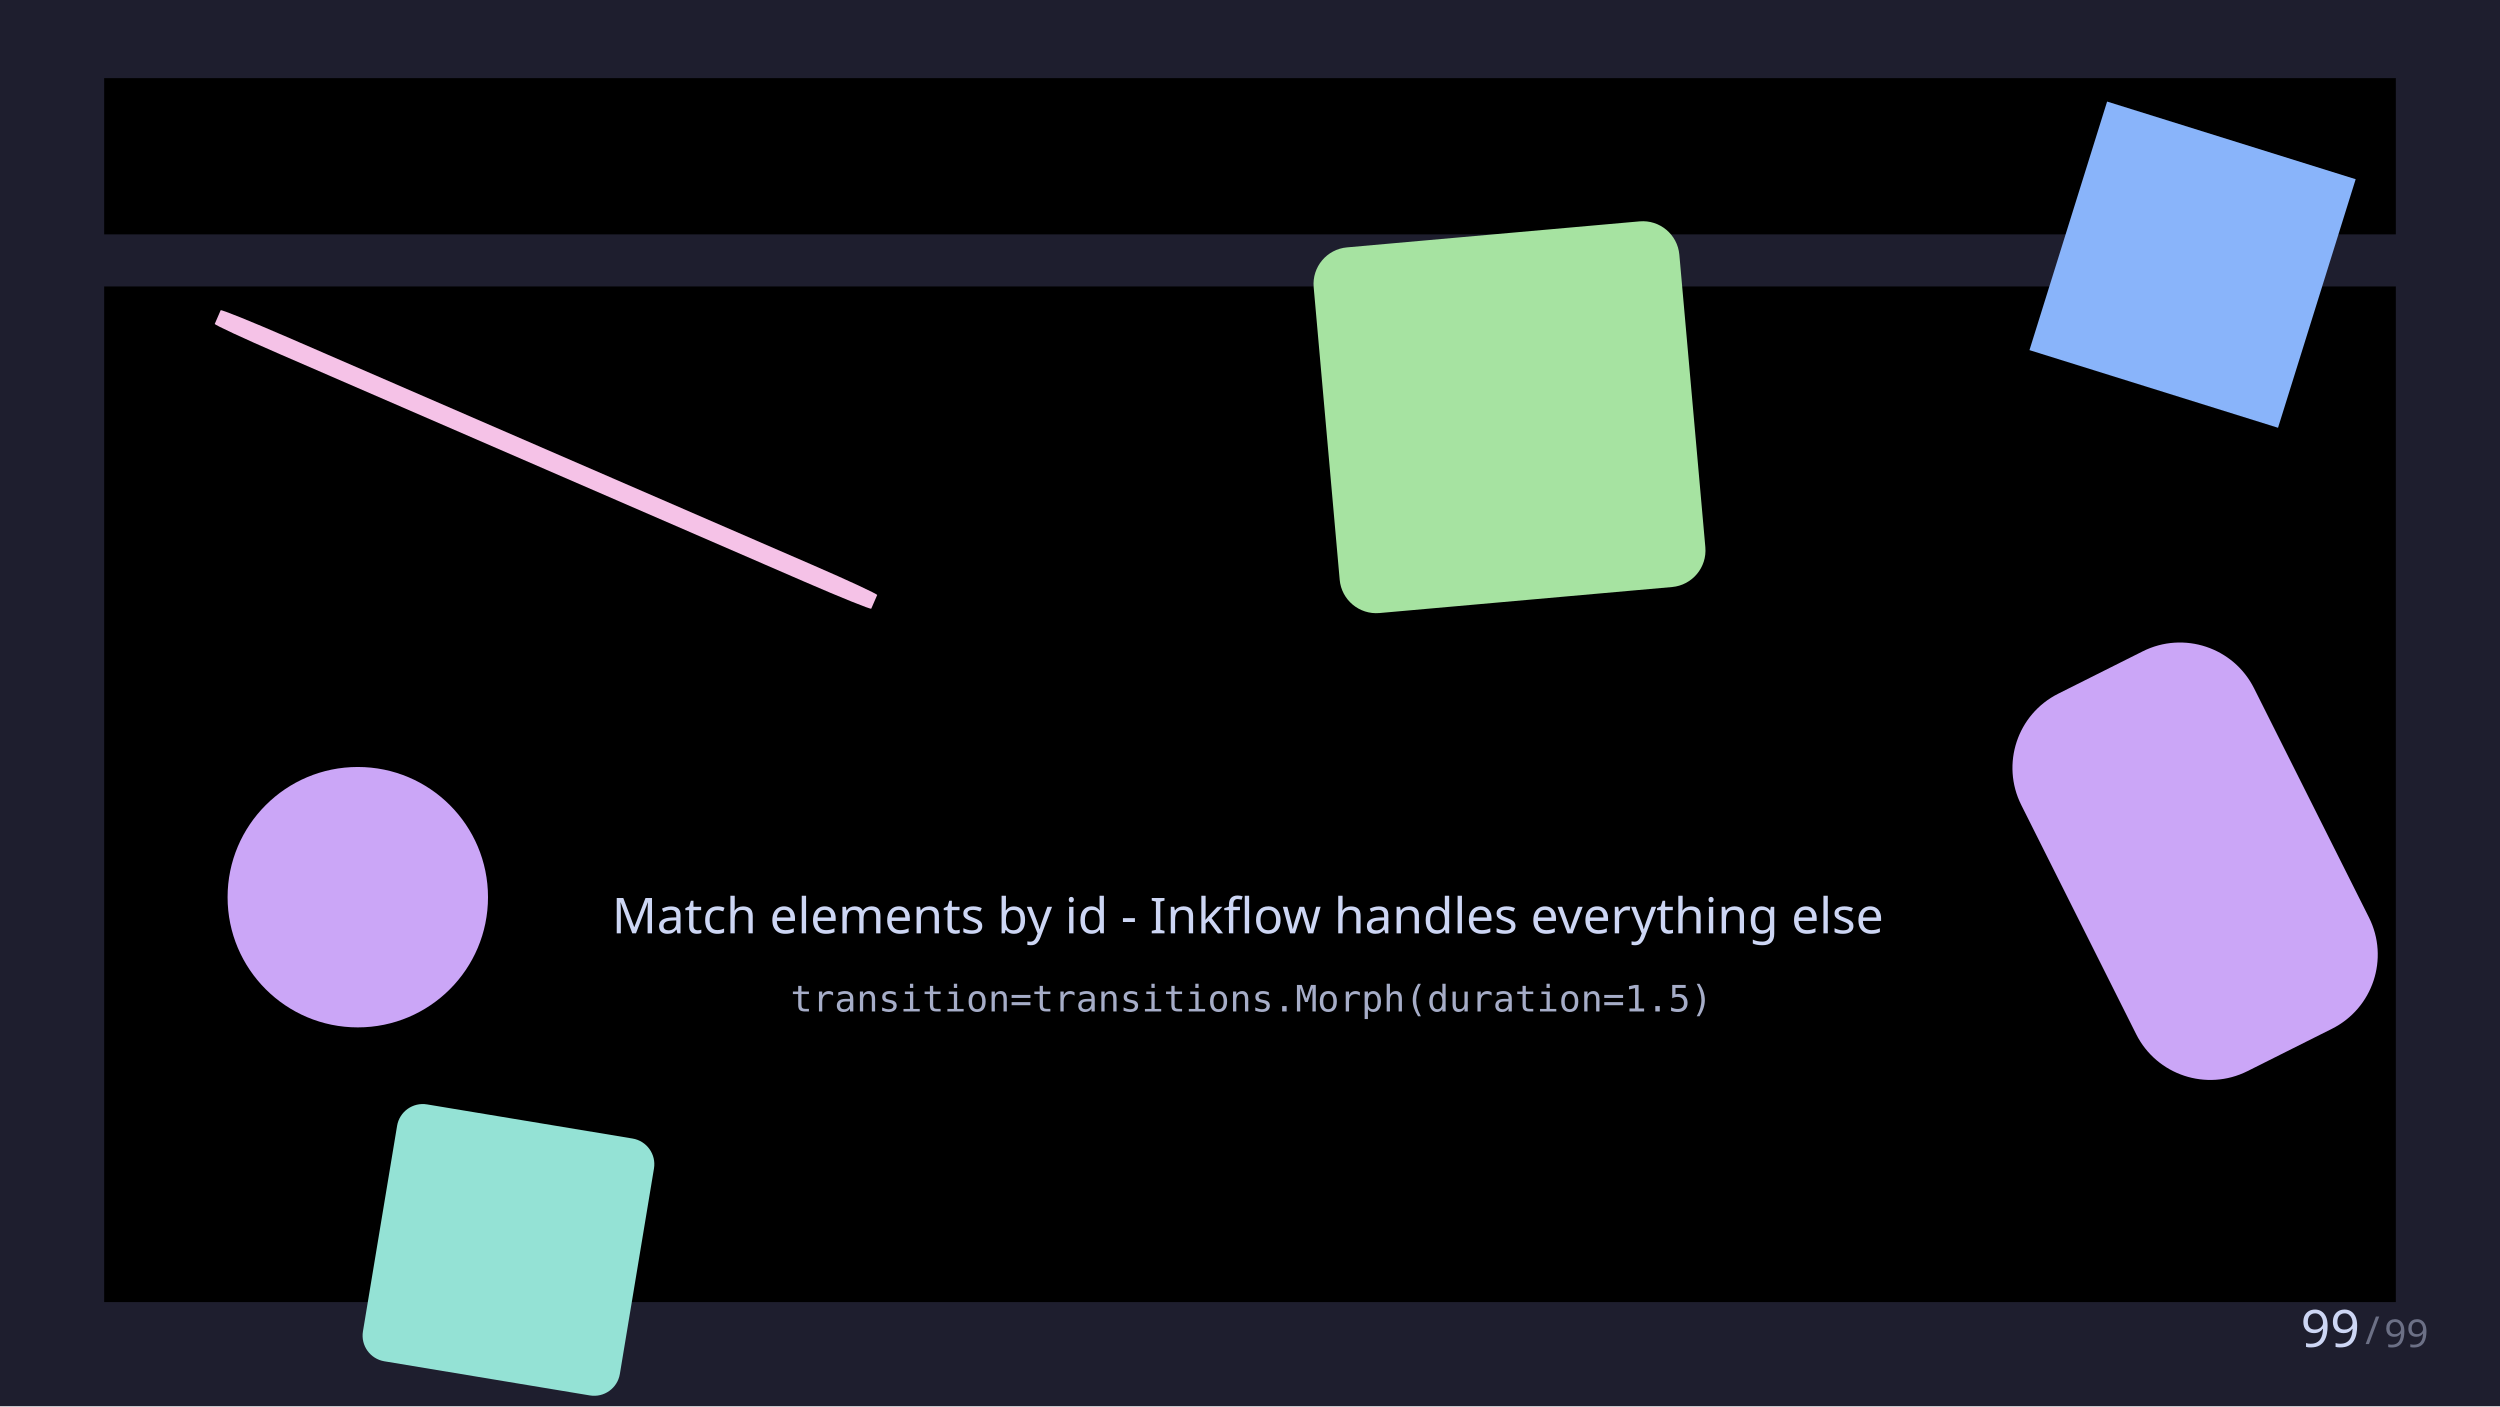
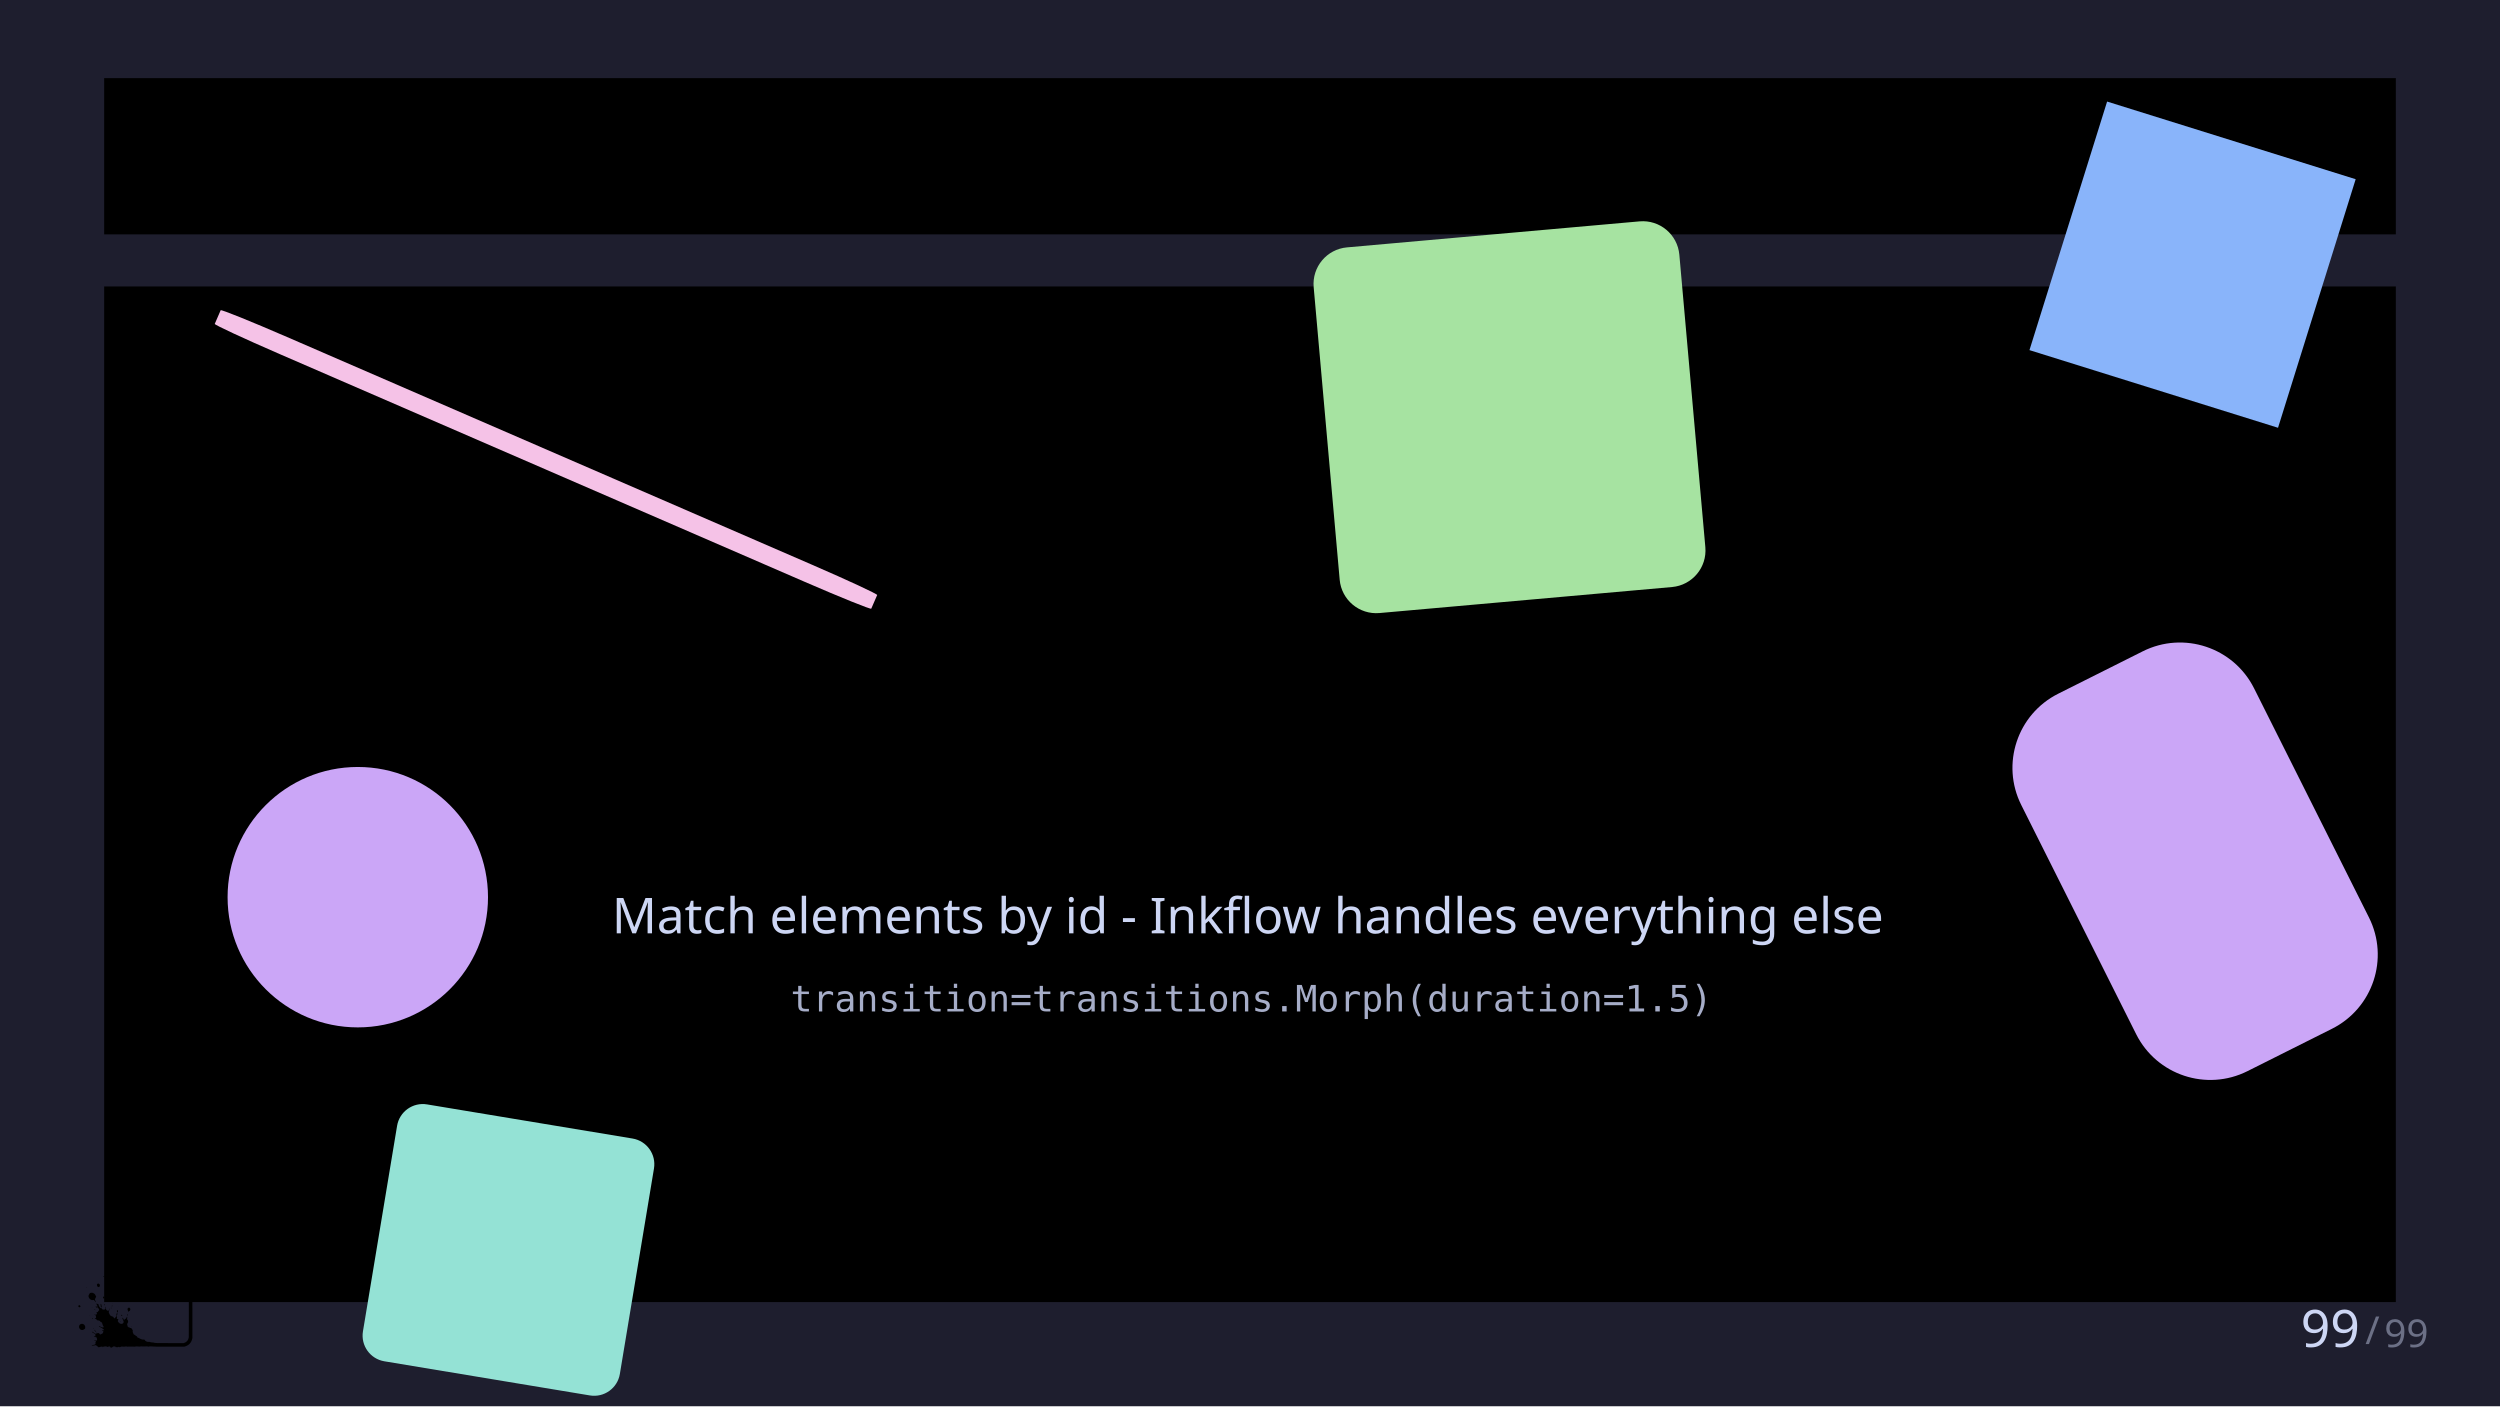
<svg xmlns="http://www.w3.org/2000/svg" xmlns:ns1="urn:inkflow" ns1:parent="local:content" viewBox="0 0 1920 1080" width="1920" height="1080" version="1.1" id="svg12">
-   <g ns1:layout-src="./base" ns1:layout-hash="d40175e7">
+   <g ns1:layout-src="./base" ns1:layout-hash="0e0184e9">
    <defs />
    <rect width="1920" height="1080" class="inkflow-fill-bg" />
  </g>
-   <g ns1:layout-src="builtin:numbered" ns1:layout-hash="2b667c1b">
+   <g ns1:layout-src="builtin:numbered" ns1:layout-hash="6a4a92fb">
    <defs />
    <text id="zone-slide-number" x="1812.359" y="1034.438" class="inkflow-fill-text-muted inkflow-fill-text inkflow-fill-code-text" text-anchor="end" font-size="39.664px" font-family="sans-serif" style="stroke-width: 1.417">99</text>
    <text id="zone-slide-total" x="1831.157" y="1034.58" class="inkflow-fill-text-muted inkflow-fill-grey" font-size="29.64px" font-family="sans-serif" style="stroke-width: 1.059">99</text>
    <text id="text1" x="1816.518" y="1032.25" class="inkflow-fill-text-muted inkflow-fill-grey" font-size="29.64px" font-family="sans-serif" style="stroke-width: 1.059">/</text>
  </g>
-   <g ns1:layout-src="local:content" ns1:layout-hash="ce9151cd">
+   <g ns1:layout-src="local:content" ns1:layout-hash="4d847c33">
    <defs />
    <rect id="zone-title" x="80" y="60" width="1760" height="120" />
    <rect id="zone-content" x="80" y="220" width="1760" height="780" />
  </g>
  <defs id="defs6">
    <style id="inkflow-preview">.inkflow-fill-bg { fill: #1e1e2e; }
.inkflow-stroke-bg { stroke: #1e1e2e; }
.inkflow-fill-surface { fill: #313244; }
.inkflow-stroke-surface { stroke: #313244; }
.inkflow-fill-border { fill: #585b70; }
.inkflow-stroke-border { stroke: #585b70; }
.inkflow-fill-text { fill: #cdd6f4; }
.inkflow-stroke-text { stroke: #cdd6f4; }
.inkflow-fill-text-muted { fill: #a6adc8; }
.inkflow-stroke-text-muted { stroke: #a6adc8; }
.inkflow-fill-accent { fill: #cba6f7; }
.inkflow-stroke-accent { stroke: #cba6f7; }
.inkflow-fill-accent-fg { fill: #11111b; }
.inkflow-stroke-accent-fg { stroke: #11111b; }
.inkflow-fill-code-bg { fill: #181825; }
.inkflow-stroke-code-bg { stroke: #181825; }
.inkflow-fill-code-text { fill: #cdd6f4; }
.inkflow-stroke-code-text { stroke: #cdd6f4; }
.inkflow-fill-red { fill: #f38ba8; }
.inkflow-stroke-red { stroke: #f38ba8; }
.inkflow-fill-orange { fill: #fab387; }
.inkflow-stroke-orange { stroke: #fab387; }
.inkflow-fill-yellow { fill: #f9e2af; }
.inkflow-stroke-yellow { stroke: #f9e2af; }
.inkflow-fill-green { fill: #a6e3a1; }
.inkflow-stroke-green { stroke: #a6e3a1; }
.inkflow-fill-teal { fill: #94e2d5; }
.inkflow-stroke-teal { stroke: #94e2d5; }
.inkflow-fill-blue { fill: #89b4fa; }
.inkflow-stroke-blue { stroke: #89b4fa; }
.inkflow-fill-purple { fill: #cba6f7; }
.inkflow-stroke-purple { stroke: #cba6f7; }
.inkflow-fill-pink { fill: #f5c2e7; }
.inkflow-stroke-pink { stroke: #f5c2e7; }
.inkflow-fill-grey { fill: #6c7086; }
.inkflow-stroke-grey { stroke: #6c7086; }</style>
  </defs>
  <g id="g7" transform="rotate(17.34739,1808.413,5031.321)" class="inkflow-fill-text inkflow-fill-code-text">
    <rect id="shape-fade" x="150" y="360" width="200" height="200" rx="0" class="inkflow-fill-blue inkflow-fill-text inkflow-fill-code-text" />
  </g>
  <g id="g8" transform="rotate(-26.628,1555.877,-1922.06)" class="inkflow-fill-accent inkflow-fill-purple">
    <rect id="shape-slide" x="414.15" y="283.526" width="200" height="324.271" rx="63.7" class="inkflow-fill-green inkflow-fill-accent inkflow-fill-purple" style="stroke-width: 1.273" />
  </g>
  <g id="g9" transform="matrix(1.404144,-0.1248408,0.1248408,1.404144,-52.32761,-222.8728)" class="inkflow-fill-green">
    <rect id="shape-zoom" x="722" y="360" width="200" height="200" rx="20" class="inkflow-fill-yellow inkflow-fill-green" />
  </g>
  <g id="g10" transform="matrix(2.521003,1.093592,-0.02840859,0.06548893,-2360.901,-888.9629)" class="inkflow-fill-blue">
    <rect id="shape-bounce" x="1008" y="360" width="200" height="200" rx="20" class="inkflow-fill-pink inkflow-fill-blue" />
  </g>
  <g id="g11" transform="rotate(9.430424,-2138.319,-5373.146)" class="inkflow-fill-orange">
    <rect id="shape-highlight" x="1294" y="360" width="200" height="200" rx="20" class="inkflow-fill-teal inkflow-fill-orange" />
  </g>
  <g id="g12" transform="translate(-1405.213,229.0393)" class="inkflow-fill-red">
    <rect id="shape-flicker" x="1580" y="360" width="200" height="200" rx="100" class="inkflow-fill-purple inkflow-fill-red" />
  </g>
  <text x="958.281" y="716.814" text-anchor="middle" font-family="sans-serif" font-size="38px" class="inkflow-fill-text" id="text13">Match elements by id - Inkflow handles everything else</text>
  <text x="961.151" y="776.814" text-anchor="middle" font-family="monospace" font-size="28px" class="inkflow-fill-text-muted" id="text14">transition=transitions.Morph(duration=1.5)</text>
+   <g ns1:overlay-src="footer" ns1:overlay-hash="f664c57d">
+     <defs />
+     <g class="inkflow-demo-logo-mark" transform="matrix(0.7161682,0,0,0.7161682,43.00572,966.5546)" id="demo-logo-mark">
+       <g transform="translate(-148.5314,-96.87841)">
+         <g transform="translate(3.746808,2.274717)">
+           <path style="fill-opacity:1;stroke-width:0.372" d="m 203.569,189.978 c -0.189,-0.105 -0.434,-0.191 -0.544,-0.191 h -0.201 l 0.036,-0.375 c 0.048,-0.499 -0.137,-0.658 -0.611,-0.527 -0.191,0.053 -0.516,0.076 -0.721,0.051 -0.281,-0.034 -0.516,0.028 -0.954,0.25 l -0.582,0.295 -0.288,-0.167 c -0.858,-0.497 -0.907,-0.511 -1.749,-0.51 -0.46,3.7e-4 -1.081,0.066 -1.379,0.146 -0.298,0.08 -0.665,0.146 -0.816,0.147 -0.211,7.4e-4 -0.323,0.085 -0.486,0.361 l -0.212,0.36 -0.154,-0.237 c -0.085,-0.13 -0.248,-0.334 -0.364,-0.452 l -0.211,-0.215 -0.528,0.14 c -0.29,0.077 -0.763,0.141 -1.052,0.142 -0.38,7.4e-4 -0.64,0.069 -0.943,0.247 -0.231,0.135 -0.629,0.274 -0.885,0.31 l -0.466,0.064 -0.363,-0.344 c -0.2,-0.189 -0.585,-0.494 -0.856,-0.677 -0.271,-0.184 -0.722,-0.545 -1.003,-0.803 -0.359,-0.33 -0.594,-0.469 -0.79,-0.469 -0.652,0 -1.99,0.215 -2.527,0.405 -0.97,0.345 -2.362,0.082 -1.633,-0.308 0.11,-0.059 0.542,-0.17 0.96,-0.247 1.612,-0.297 2.119,-0.44 2.452,-0.694 0.488,-0.373 0.58,-0.629 0.441,-1.232 -0.178,-0.773 -0.148,-0.949 0.23,-1.327 0.454,-0.454 0.444,-0.677 -0.043,-0.925 -0.213,-0.109 -0.415,-0.243 -0.45,-0.299 -0.098,-0.158 -0.75,-0.459 -1.154,-0.532 -0.201,-0.036 -0.392,-0.109 -0.424,-0.161 -0.109,-0.177 0.784,-0.093 1.233,0.115 0.244,0.113 0.731,0.227 1.083,0.254 l 0.64,0.048 0.285,-0.301 c 0.393,-0.415 0.465,-1.123 0.17,-1.687 -0.115,-0.221 -0.209,-0.579 -0.209,-0.797 0,-0.596 -0.287,-0.802 -1.542,-1.108 -0.79,-0.193 -1.118,-0.322 -1.329,-0.524 -0.404,-0.387 -0.365,-0.509 0.139,-0.431 0.23,0.036 0.515,0.117 0.634,0.181 0.118,0.064 0.329,0.117 0.468,0.117 0.29,0 0.329,-0.196 0.119,-0.599 -0.112,-0.214 -0.112,-0.284 6e-4,-0.437 0.173,-0.237 0.171,-0.773 -0.005,-1.11 -0.216,-0.416 -0.544,-0.671 -1.289,-1.004 -1.102,-0.492 -2.597,-1.555 -2.472,-1.757 0.089,-0.144 0.518,-0.151 0.605,-0.009 0.036,0.058 0.338,0.236 0.67,0.396 0.333,0.16 1.018,0.599 1.523,0.976 0.504,0.377 1.09,0.737 1.3,0.8 l 0.383,0.115 0.26,-0.17 c 0.143,-0.094 0.348,-0.369 0.456,-0.613 l 0.196,-0.443 -0.18,-0.214 c -0.099,-0.117 0.05,-0.003 0.332,0.254 l 0.513,0.468 h 0.408 c 0.224,0 0.531,-0.073 0.682,-0.162 0.151,-0.089 0.343,-0.136 0.425,-0.105 0.083,0.032 0.313,0.349 0.512,0.705 0.522,0.933 0.819,1.105 1.314,0.758 0.144,-0.101 0.423,-0.213 0.62,-0.249 0.197,-0.036 0.525,-0.197 0.727,-0.358 0.203,-0.161 0.446,-0.293 0.54,-0.293 0.221,0 0.353,-0.169 0.436,-0.557 0.036,-0.171 0.219,-0.525 0.405,-0.787 0.186,-0.262 0.339,-0.552 0.339,-0.644 0,-0.092 -0.166,-0.292 -0.368,-0.443 -0.367,-0.275 -0.784,-0.712 -0.951,-0.997 -0.063,-0.107 -0.025,-0.201 0.134,-0.33 0.333,-0.27 0.69,-0.22 1.175,0.166 0.335,0.266 0.463,0.319 0.566,0.233 0.303,-0.251 0.06,-0.973 -0.327,-0.973 -0.083,0 -0.469,-0.308 -0.858,-0.685 -0.389,-0.377 -0.86,-0.751 -1.048,-0.83 -0.188,-0.08 -0.495,-0.259 -0.683,-0.4 -0.188,-0.14 -0.52,-0.303 -0.738,-0.361 -0.349,-0.093 -0.611,-0.253 -1.45,-0.883 -0.159,-0.119 -0.192,-0.217 -0.141,-0.418 0.102,-0.408 0.36,-0.327 1.235,0.388 l 0.797,0.651 0.425,-0.064 c 0.341,-0.051 0.475,-0.025 0.677,0.135 0.608,0.478 1.47,0.498 1.679,0.038 0.173,-0.379 -0.052,-1.099 -0.457,-1.461 -0.182,-0.162 -0.362,-0.439 -0.4,-0.614 -0.038,-0.175 -0.111,-0.344 -0.161,-0.375 -0.05,-0.031 -0.091,-0.28 -0.091,-0.554 0,-0.413 -0.05,-0.556 -0.295,-0.835 -0.176,-0.201 -0.295,-0.446 -0.295,-0.61 0,-0.327 -0.098,-0.461 -0.73,-1 -0.395,-0.336 -0.543,-0.405 -0.803,-0.375 l -0.319,0.037 -0.056,-0.352 c -0.083,-0.519 -0.349,-0.749 -0.962,-0.829 -0.289,-0.038 -0.678,-0.158 -0.863,-0.267 -0.268,-0.157 -0.434,-0.185 -0.804,-0.134 -0.579,0.08 -0.818,-0.039 -1.07,-0.534 -0.106,-0.208 -0.331,-0.495 -0.5,-0.637 l -0.307,-0.259 h -0.788 c -0.561,0 -0.777,-0.033 -0.75,-0.116 0.045,-0.135 0.183,-0.218 0.686,-0.416 0.236,-0.093 0.455,-0.288 0.626,-0.559 l 0.263,-0.417 -0.069,-0.452 c -0.038,-0.249 -0.076,-0.723 -0.086,-1.053 -0.019,-0.7 -0.102,-0.826 -0.852,-1.299 -0.6,-0.379 -0.985,-0.701 -0.985,-0.825 0,-0.19 0.477,-0.057 0.94,0.262 0.274,0.189 0.635,0.37 0.801,0.404 l 0.303,0.061 0.504,-0.768 c 0.277,-0.423 0.504,-0.862 0.504,-0.977 0,-0.115 -0.155,-0.427 -0.345,-0.694 -0.407,-0.572 -0.445,-0.785 -0.123,-0.686 0.122,0.037 0.425,0.092 0.673,0.121 l 0.452,0.053 0.213,-0.27 c 0.117,-0.149 0.213,-0.363 0.213,-0.475 0,-0.124 0.238,-0.426 0.605,-0.767 l 0.605,-0.562 -0.056,-0.622 c -0.045,-0.5 -0.104,-0.661 -0.297,-0.82 -0.132,-0.109 -0.298,-0.309 -0.368,-0.445 -0.571,-1.105 -1.749,-1.704 -1.938,-0.984 -0.065,0.247 -0.136,0.246 -0.451,-0.002 -0.402,-0.316 -0.678,-0.831 -0.603,-1.127 0.052,-0.207 0.105,-0.244 0.274,-0.191 0.116,0.036 0.338,0.173 0.495,0.304 0.385,0.322 0.929,0.286 1.131,-0.075 0.194,-0.347 0.09,-0.68 -0.382,-1.225 -0.216,-0.25 -0.393,-0.529 -0.393,-0.621 -3e-5,-0.091 -0.091,-0.406 -0.202,-0.698 -0.128,-0.337 -0.168,-0.566 -0.108,-0.625 0.158,-0.158 0.705,0.027 0.974,0.329 0.196,0.22 0.34,0.286 0.625,0.286 0.492,0 0.68,0.205 0.68,0.744 0,0.579 0.263,1.24 0.822,2.069 1.006,1.491 1.126,1.597 1.598,1.418 0.414,-0.157 0.521,-0.114 0.729,0.293 0.109,0.214 0.471,0.609 0.804,0.879 l 0.606,0.49 0.995,-0.022 c 0.556,-0.013 1.092,-0.075 1.215,-0.143 0.142,-0.078 0.274,-0.308 0.374,-0.652 l 0.154,-0.531 -0.152,-0.365 c -0.169,-0.405 -0.21,-1.621 -0.054,-1.621 0.054,0 0.099,0.095 0.099,0.21 0,0.115 0.083,0.348 0.185,0.517 0.102,0.169 0.214,0.551 0.25,0.849 0.175,1.443 0.467,1.964 1.472,2.63 0.923,0.611 1.679,0.515 1.898,-0.242 0.127,-0.438 0.691,-1.305 0.85,-1.305 0.051,0 0.068,0.055 0.039,0.123 -0.029,0.068 -0.251,0.633 -0.492,1.255 -0.61,1.574 -0.662,2.1 -0.275,2.757 0.195,0.331 0.489,1.054 0.553,1.36 0.037,0.179 0.214,0.472 0.392,0.65 0.178,0.178 0.353,0.416 0.389,0.528 0.129,0.408 0.446,0.694 0.841,0.761 0.215,0.036 0.553,0.195 0.752,0.353 0.277,0.22 0.464,0.287 0.798,0.287 0.583,0 0.796,0.132 1.007,0.622 0.246,0.572 0.958,1.445 1.178,1.445 0.106,0 0.295,-0.175 0.452,-0.418 0.149,-0.23 0.481,-0.618 0.738,-0.862 0.347,-0.329 0.486,-0.545 0.539,-0.837 0.039,-0.217 0.136,-0.466 0.215,-0.554 0.105,-0.117 0.149,-0.453 0.164,-1.226 l 0.02,-1.065 0.218,-0.218 c 0.12,-0.12 0.245,-0.328 0.279,-0.462 0.045,-0.18 0.11,-0.23 0.25,-0.194 l 0.189,0.049 -0.001,0.752 -0.001,0.752 -0.403,0.738 -0.403,0.738 0.226,0.9 0.226,0.9 -0.124,0.674 -0.124,0.674 0.222,0.18 c 0.17,0.138 0.361,0.174 0.819,0.155 l 0.597,-0.025 0.031,0.21 c 0.017,0.115 -0.105,0.519 -0.271,0.897 -0.391,0.891 -0.392,1.268 -0.006,1.639 0.162,0.156 0.295,0.353 0.295,0.44 0,0.285 0.297,0.587 0.693,0.705 0.292,0.087 0.391,0.169 0.392,0.323 0.002,0.236 0.683,0.846 0.945,0.846 0.095,0 0.314,-0.051 0.487,-0.114 l 0.315,-0.114 0.323,0.23 0.323,0.23 0.288,-0.165 c 0.158,-0.091 0.358,-0.165 0.444,-0.165 0.086,0 0.339,-0.107 0.563,-0.239 0.525,-0.308 0.939,-1.038 0.939,-1.658 0,-0.519 -0.242,-1.266 -0.447,-1.381 -0.094,-0.052 -0.144,-0.238 -0.144,-0.53 v -0.45 l -0.343,-0.314 -0.343,-0.314 -0.049,-0.807 c -0.04,-0.657 -0.022,-0.807 0.093,-0.807 0.201,0 0.798,0.817 0.995,1.361 0.297,0.819 0.619,1.495 0.713,1.495 0.05,0 0.119,-0.137 0.152,-0.304 0.1,-0.499 0.415,-0.838 0.997,-1.074 0.401,-0.163 0.648,-0.351 0.937,-0.714 0.216,-0.271 0.393,-0.535 0.393,-0.585 0,-0.051 0.112,-0.336 0.248,-0.634 0.283,-0.619 0.525,-0.678 0.672,-0.164 0.067,0.234 0.035,0.529 -0.128,1.167 -0.123,0.483 -0.19,0.961 -0.155,1.102 0.068,0.272 0.418,0.783 0.872,1.275 0.24,0.26 0.279,0.368 0.227,0.629 -0.035,0.173 -0.015,0.493 0.043,0.71 l 0.106,0.395 -0.193,0.261 c -0.294,0.398 -0.709,1.256 -0.709,1.467 0,0.103 -0.067,0.243 -0.148,0.311 -0.196,0.162 -0.187,0.288 0.06,0.853 0.127,0.29 0.203,0.658 0.195,0.942 -0.007,0.256 0.039,0.567 0.103,0.689 0.064,0.123 0.145,0.289 0.181,0.371 0.036,0.081 0.2,0.214 0.366,0.295 0.165,0.081 0.34,0.236 0.387,0.345 0.065,0.147 0.211,0.209 0.579,0.247 0.366,0.037 0.599,0.135 0.908,0.383 l 0.415,0.333 0.455,-0.062 0.455,-0.062 0.539,0.566 c 0.317,0.332 0.702,0.891 0.935,1.353 l 0.395,0.788 -0.054,0.832 -0.054,0.832 0.346,0.767 c 0.19,0.422 0.412,0.987 0.492,1.257 0.153,0.516 0.431,0.793 0.796,0.793 0.122,0 0.468,0.218 0.781,0.492 0.309,0.271 0.614,0.492 0.677,0.492 0.063,0 0.238,0.129 0.389,0.287 0.151,0.158 0.392,0.316 0.535,0.351 0.44,0.108 0.676,0.32 0.741,0.664 0.086,0.459 0.293,0.72 0.814,1.026 0.323,0.189 0.57,0.259 0.879,0.247 0.359,-0.014 0.456,0.024 0.59,0.229 0.24,0.366 0.652,0.58 2.011,1.042 l 1.231,0.418 0.923,-0.006 c 1.105,-0.007 1.72,0.199 1.896,0.638 0.06,0.151 0.15,0.363 0.2,0.471 0.093,0.204 1.187,0.917 1.707,1.113 0.78,0.294 1.656,0.42 2.16,0.311 l 0.498,-0.108 0.884,0.303 c 0.899,0.308 2.858,0.57 3.527,0.472 0.194,-0.029 0.465,0.037 0.753,0.181 0.875,0.439 2.122,0.473 17.484,0.479 l 14.179,0.005 0.64,-0.181 c 2.758,-0.779 4.717,-3.139 5.027,-6.057 0.067,-0.63 0.09,-9.087 0.07,-25.123 l -0.031,-24.173 -0.177,-0.591 c -0.725,-2.421 -2.422,-4.112 -4.866,-4.851 l -0.565,-0.171 -33.675,-0.028 c -24.105,-0.02 -33.912,0.003 -34.508,0.08 -2.34,0.305 -4.216,1.629 -5.228,3.69 -0.671,1.366 -0.707,1.604 -0.758,5.071 l -0.046,3.102 -0.184,0.36 c -0.634,1.242 -2.429,1.297 -3.25,0.1 l -0.237,-0.346 -0.03,-3.06 c -0.034,-3.399 0.033,-4.154 0.486,-5.521 1.311,-3.951 4.686,-6.722 8.8,-7.227 1.177,-0.144 67.306,-0.152 68.68,-0.008 4.075,0.427 7.556,3.237 8.842,7.136 0.596,1.807 0.562,0.146 0.562,27.324 v 24.961 l -0.18,0.817 c -0.444,2.02 -1.208,3.581 -2.495,5.097 -1.136,1.339 -3.288,2.65 -5.202,3.17 l -0.985,0.267 -14.228,-7.5e-4 c -15.013,-0.001 -19.266,-0.051 -19.724,-0.232 -0.435,-0.172 -3.852,-0.147 -3.998,0.029 -0.204,0.246 -0.558,0.263 -1.042,0.049 l -0.464,-0.205 -1.393,0.056 c -0.766,0.031 -1.459,0.06 -1.54,0.066 -0.081,0.006 -0.281,0.012 -0.443,0.014 -0.162,0.002 -0.561,0.006 -0.886,0.01 -0.325,0.004 -1.078,-0.029 -1.674,-0.073 -0.901,-0.066 -1.164,-0.052 -1.563,0.084 -0.283,0.097 -0.566,0.134 -0.689,0.091 -0.115,-0.04 -0.786,-0.08 -1.49,-0.089 -0.704,-0.009 -1.494,-0.051 -1.756,-0.092 -0.332,-0.052 -0.727,-0.022 -1.31,0.1 l -0.834,0.175 -1.644,-0.077 c -1.951,-0.091 -3.185,-0.091 -5.214,0.002 l -1.502,0.069 -0.257,-0.168 c -0.214,-0.14 -0.324,-0.151 -0.664,-0.063 -1.156,0.298 -3.467,0.35 -4.346,0.097 -0.349,-0.101 -0.97,0.074 -1.889,0.531 l -0.609,0.303 -0.355,-0.311 c -0.195,-0.171 -0.413,-0.311 -0.485,-0.311 -0.072,0 -0.301,0.136 -0.51,0.301 -0.262,0.208 -0.441,0.282 -0.58,0.24 -0.429,-0.132 -1.009,-0.163 -1.481,-0.079 -0.668,0.119 -0.771,0.082 -1.021,-0.362 -0.249,-0.442 -0.464,-0.542 -0.854,-0.394 -0.167,0.064 -0.542,0.079 -0.949,0.039 l -0.672,-0.066 -0.467,0.467 c -0.441,0.441 -1.208,0.846 -1.58,0.833 -0.093,-0.003 -0.323,-0.092 -0.512,-0.197 z m -15.8,-16.388 c -0.214,-0.131 -0.487,-0.402 -0.608,-0.601 -0.12,-0.199 -0.445,-0.592 -0.723,-0.873 -0.539,-0.546 -0.709,-1.046 -0.378,-1.115 0.182,-0.038 1.206,1.258 1.574,1.991 0.11,0.22 0.292,0.499 0.404,0.621 0.255,0.278 0.216,0.274 -0.269,-0.024 z m 5.361,-0.45 c 0,-0.057 0.044,-0.077 0.099,-0.043 0.054,0.034 0.099,0.08 0.099,0.104 0,0.024 -0.044,0.043 -0.099,0.043 -0.054,0 -0.099,-0.047 -0.099,-0.104 z m -21.17,-2.006 c -0.679,-0.188 -0.992,-0.384 -1.537,-0.96 -1.306,-1.381 -1.292,-3.503 0.032,-4.757 0.515,-0.488 1.451,-0.836 2.243,-0.834 0.522,0.001 1.609,0.392 2.075,0.747 0.542,0.413 1.066,1.283 1.265,2.1 l 0.17,0.7 -0.163,0.491 c -0.107,0.321 -0.141,0.623 -0.099,0.872 l 0.064,0.38 -0.277,0.098 c -0.153,0.054 -0.497,0.28 -0.765,0.502 -0.848,0.703 -1.97,0.95 -3.008,0.662 z m 12.857,-1.393 c -0.085,-0.085 -0.155,-0.218 -0.155,-0.295 0,-0.204 0.334,-0.173 0.536,0.05 0.301,0.332 -0.061,0.565 -0.381,0.245 z m 40.632,-2.423 c 0.07,-0.209 0.355,-0.334 0.478,-0.21 0.062,0.062 0.083,0.16 0.046,0.219 -0.091,0.147 -0.574,0.139 -0.525,-0.009 z m -1.795,-0.672 c 0,-0.054 0.044,-0.099 0.099,-0.099 0.054,0 0.099,0.044 0.099,0.099 0,0.054 -0.044,0.099 -0.099,0.099 -0.054,0 -0.099,-0.044 -0.099,-0.099 z m -9.63,-4.254 c -0.17,-0.17 -0.149,-0.571 0.029,-0.571 0.081,0 0.148,0.011 0.148,0.025 0,0.014 0.041,0.169 0.092,0.345 0.098,0.34 -0.033,0.438 -0.269,0.201 z m -30.046,-3.14 c -0.38,-0.204 -0.541,-0.426 -0.46,-0.637 0.082,-0.213 0.33,-0.172 0.707,0.116 0.218,0.166 0.338,0.341 0.338,0.492 0,0.273 -0.119,0.279 -0.585,0.029 z m -2.992,-3.011 c -0.036,-0.036 -0.066,-0.125 -0.066,-0.197 0,-0.202 0.275,-0.156 0.394,0.066 0.088,0.164 0.075,0.197 -0.079,0.197 -0.101,0 -0.214,-0.03 -0.25,-0.066 z m 34.223,-2.5e-4 c -0.172,-0.069 -0.416,-0.565 -0.416,-0.845 0,-0.295 0.173,-0.468 0.468,-0.468 0.333,0 0.67,0.755 0.502,1.125 -0.11,0.242 -0.278,0.299 -0.554,0.188 z m 5.915,-0.492 c -0.099,-0.258 0.145,-1.236 0.363,-1.453 0.154,-0.154 0.222,-0.171 0.316,-0.077 0.094,0.094 0.094,0.216 0.001,0.564 -0.065,0.244 -0.119,0.529 -0.119,0.632 0,0.198 -0.243,0.498 -0.404,0.498 -0.052,0 -0.123,-0.074 -0.158,-0.164 z m -16.81,-0.492 c -0.035,-0.09 -0.017,-0.21 0.039,-0.266 0.07,-0.07 0.102,-0.019 0.102,0.164 0,0.304 -0.049,0.339 -0.14,0.102 z m 2.356,-2.199 c -0.034,-0.054 -0.014,-0.099 0.043,-0.099 0.057,0 0.104,0.044 0.104,0.099 0,0.054 -0.02,0.099 -0.043,0.099 -0.024,0 -0.071,-0.044 -0.104,-0.099 z m 3.657,-0.594 c 0.038,-0.299 0.004,-0.571 -0.102,-0.824 -0.227,-0.544 -0.208,-1.289 0.039,-1.536 0.444,-0.444 0.844,-0.051 0.96,0.944 l 0.047,0.403 -0.293,0.336 c -0.161,0.185 -0.386,0.513 -0.5,0.73 l -0.207,0.394 z m 11.835,-1.109 c -0.029,-0.449 -0.104,-0.71 -0.272,-0.947 -0.128,-0.18 -0.25,-0.488 -0.271,-0.685 -0.021,-0.197 -0.064,-0.524 -0.095,-0.727 -0.079,-0.519 0.005,-0.76 0.408,-1.174 0.431,-0.442 1.154,-0.719 1.464,-0.56 0.445,0.228 0.858,0.726 1.001,1.207 0.204,0.686 0.186,0.859 -0.162,1.543 l -0.307,0.604 -0.522,0.231 c -0.378,0.167 -0.607,0.354 -0.83,0.679 -0.169,0.246 -0.323,0.448 -0.341,0.448 -0.018,0 -0.051,-0.279 -0.072,-0.62 z m -35.044,-1.308 c -0.071,-0.086 -0.342,-0.263 -0.603,-0.396 -0.281,-0.142 -0.474,-0.307 -0.474,-0.404 0,-0.09 -0.1,-0.272 -0.222,-0.404 l -0.222,-0.24 0.517,0.316 c 0.284,0.174 0.517,0.348 0.517,0.388 0,0.04 0.159,0.258 0.352,0.484 0.194,0.226 0.332,0.412 0.307,0.412 -0.025,0 -0.103,-0.07 -0.174,-0.155 z m 15.312,-1.888 c 0.109,-0.614 0.159,-0.714 0.357,-0.714 0.105,0 0.19,0.024 0.19,0.052 0,0.106 -0.497,1.031 -0.554,1.031 -0.032,0 -0.029,-0.166 0.007,-0.369 z m 2.06,-0.186 c 0.034,-0.251 0.067,-0.639 0.072,-0.862 l 0.01,-0.405 0.141,0.64 c 0.144,0.655 0.076,1.083 -0.172,1.083 -0.079,0 -0.095,-0.14 -0.051,-0.457 z m -21.279,-1.291 c -0.264,-0.257 -0.345,-0.349 -0.179,-0.203 0.166,0.146 0.423,0.311 0.572,0.367 0.149,0.056 0.271,0.147 0.271,0.203 0,0.199 -0.191,0.093 -0.664,-0.367 z m 9.926,0.197 c -0.285,-0.624 -0.415,-1.16 -0.385,-1.588 0.018,-0.25 -0.03,-0.604 -0.106,-0.785 -0.11,-0.262 -0.115,-0.395 -0.024,-0.647 0.063,-0.174 0.115,-0.413 0.115,-0.531 0,-0.148 0.06,-0.215 0.194,-0.215 0.152,0 0.23,0.124 0.359,0.566 0.091,0.311 0.161,0.689 0.157,0.839 -0.004,0.15 0.084,0.479 0.195,0.731 0.163,0.368 0.191,0.573 0.141,1.046 -0.089,0.853 -0.396,1.13 -0.646,0.584 z m -23.754,-0.151 c -0.368,-0.305 -0.869,-0.955 -0.869,-1.129 0,-0.146 0.543,-0.701 0.962,-0.982 l 0.223,-0.15 0.409,0.283 c 0.666,0.461 0.966,0.81 0.966,1.124 0,0.156 -0.055,0.328 -0.123,0.383 -0.068,0.054 -0.284,0.233 -0.481,0.398 -0.422,0.352 -0.726,0.373 -1.088,0.074 z m 35.292,-1.153 0.025,-0.64 h 0.246 c 0.204,0 0.251,0.053 0.276,0.312 0.023,0.237 -0.043,0.391 -0.271,0.64 l -0.302,0.328 z m 7.459,0.246 c 0,-0.081 0.067,-0.148 0.148,-0.148 0.081,0 0.148,0.067 0.148,0.148 0,0.081 -0.067,0.148 -0.148,0.148 -0.081,0 -0.148,-0.067 -0.148,-0.148 z m -15.174,-1.304 c -0.244,-0.57 -0.298,-1.208 -0.109,-1.281 0.234,-0.09 0.443,0.241 0.525,0.832 0.137,0.989 -0.083,1.227 -0.417,0.449 z m 8.38,-1.146 c 0,-0.075 0.067,-0.191 0.148,-0.258 l 0.148,-0.123 v 0.258 c 0,0.164 -0.054,0.258 -0.148,0.258 -0.081,0 -0.148,-0.061 -0.148,-0.136 z m -8.665,-1.292 c 0,-0.081 0.044,-0.148 0.099,-0.148 0.054,0 0.099,0.067 0.099,0.148 0,0.081 -0.044,0.148 -0.099,0.148 -0.054,0 -0.099,-0.067 -0.099,-0.148 z m -9.446,-0.896 c -0.168,-0.141 -0.502,-0.561 -0.742,-0.931 -0.252,-0.389 -0.605,-0.786 -0.835,-0.938 l -0.399,-0.264 -1.009,0.066 -1.009,0.066 -0.591,-0.296 c -0.325,-0.163 -0.64,-0.297 -0.7,-0.299 -0.166,-0.005 -1.005,-0.773 -1.429,-1.31 -0.208,-0.263 -0.425,-0.663 -0.484,-0.89 -0.059,-0.227 -0.197,-0.636 -0.308,-0.91 -0.222,-0.55 -0.217,-0.588 0.263,-1.866 0.174,-0.462 0.385,-0.811 0.641,-1.058 0.241,-0.232 0.407,-0.497 0.447,-0.714 l 0.065,-0.345 h 0.469 c 0.258,0 0.787,-0.072 1.175,-0.159 l 0.705,-0.159 0.562,0.247 c 0.309,0.136 0.717,0.298 0.907,0.36 0.635,0.207 1.508,0.91 1.672,1.345 0.082,0.218 0.293,0.612 0.469,0.875 0.176,0.264 0.32,0.535 0.32,0.603 0,0.068 0.114,0.259 0.253,0.424 0.172,0.205 0.233,0.365 0.19,0.5 -0.035,0.109 -0.097,0.199 -0.139,0.199 -0.099,0 -0.305,0.453 -0.305,0.672 0,0.094 -0.205,0.516 -0.457,0.938 -0.616,1.036 -0.611,1.277 0.06,2.566 0.624,1.198 0.71,1.413 0.598,1.482 -0.048,0.029 -0.224,-0.062 -0.392,-0.204 z m 8.451,-4 c -0.117,-0.229 -0.297,-0.53 -0.401,-0.671 -0.149,-0.202 -0.168,-0.308 -0.091,-0.511 0.122,-0.322 0.489,-0.668 0.707,-0.668 0.237,0 0.9,0.761 0.841,0.966 -0.026,0.092 -0.103,0.366 -0.17,0.61 -0.23,0.835 -0.55,0.934 -0.886,0.274 z m -17.836,-11.058 c -0.307,-0.266 -0.365,-0.572 -0.099,-0.52 0.174,0.034 0.459,0.507 0.402,0.667 -0.017,0.048 -0.154,-0.018 -0.302,-0.146 z m -0.566,-0.933 c 0,-0.054 0.044,-0.099 0.099,-0.099 0.054,0 0.099,0.044 0.099,0.099 0,0.054 -0.044,0.099 -0.099,0.099 -0.054,0 -0.099,-0.044 -0.099,-0.099 z m 13.096,-0.003 c -0.081,-0.054 -0.333,-0.146 -0.56,-0.206 -0.227,-0.059 -0.475,-0.18 -0.553,-0.27 -0.245,-0.284 -0.668,-1.671 -0.597,-1.963 0.141,-0.586 0.411,-0.961 0.85,-1.18 0.662,-0.33 0.877,-0.29 1.524,0.287 0.312,0.278 0.602,0.537 0.644,0.574 0.135,0.12 0.258,1.592 0.152,1.824 -0.054,0.118 -0.228,0.291 -0.387,0.385 -0.159,0.094 -0.36,0.279 -0.446,0.41 -0.166,0.253 -0.382,0.301 -0.626,0.138 z m 5.355,-11.079 c -0.214,-0.327 -0.056,-0.734 0.285,-0.734 0.299,0 0.465,0.175 0.465,0.492 0,0.513 -0.473,0.666 -0.75,0.242 z" />
+         </g>
+       </g>
+     </g>
+   </g>
</svg>
